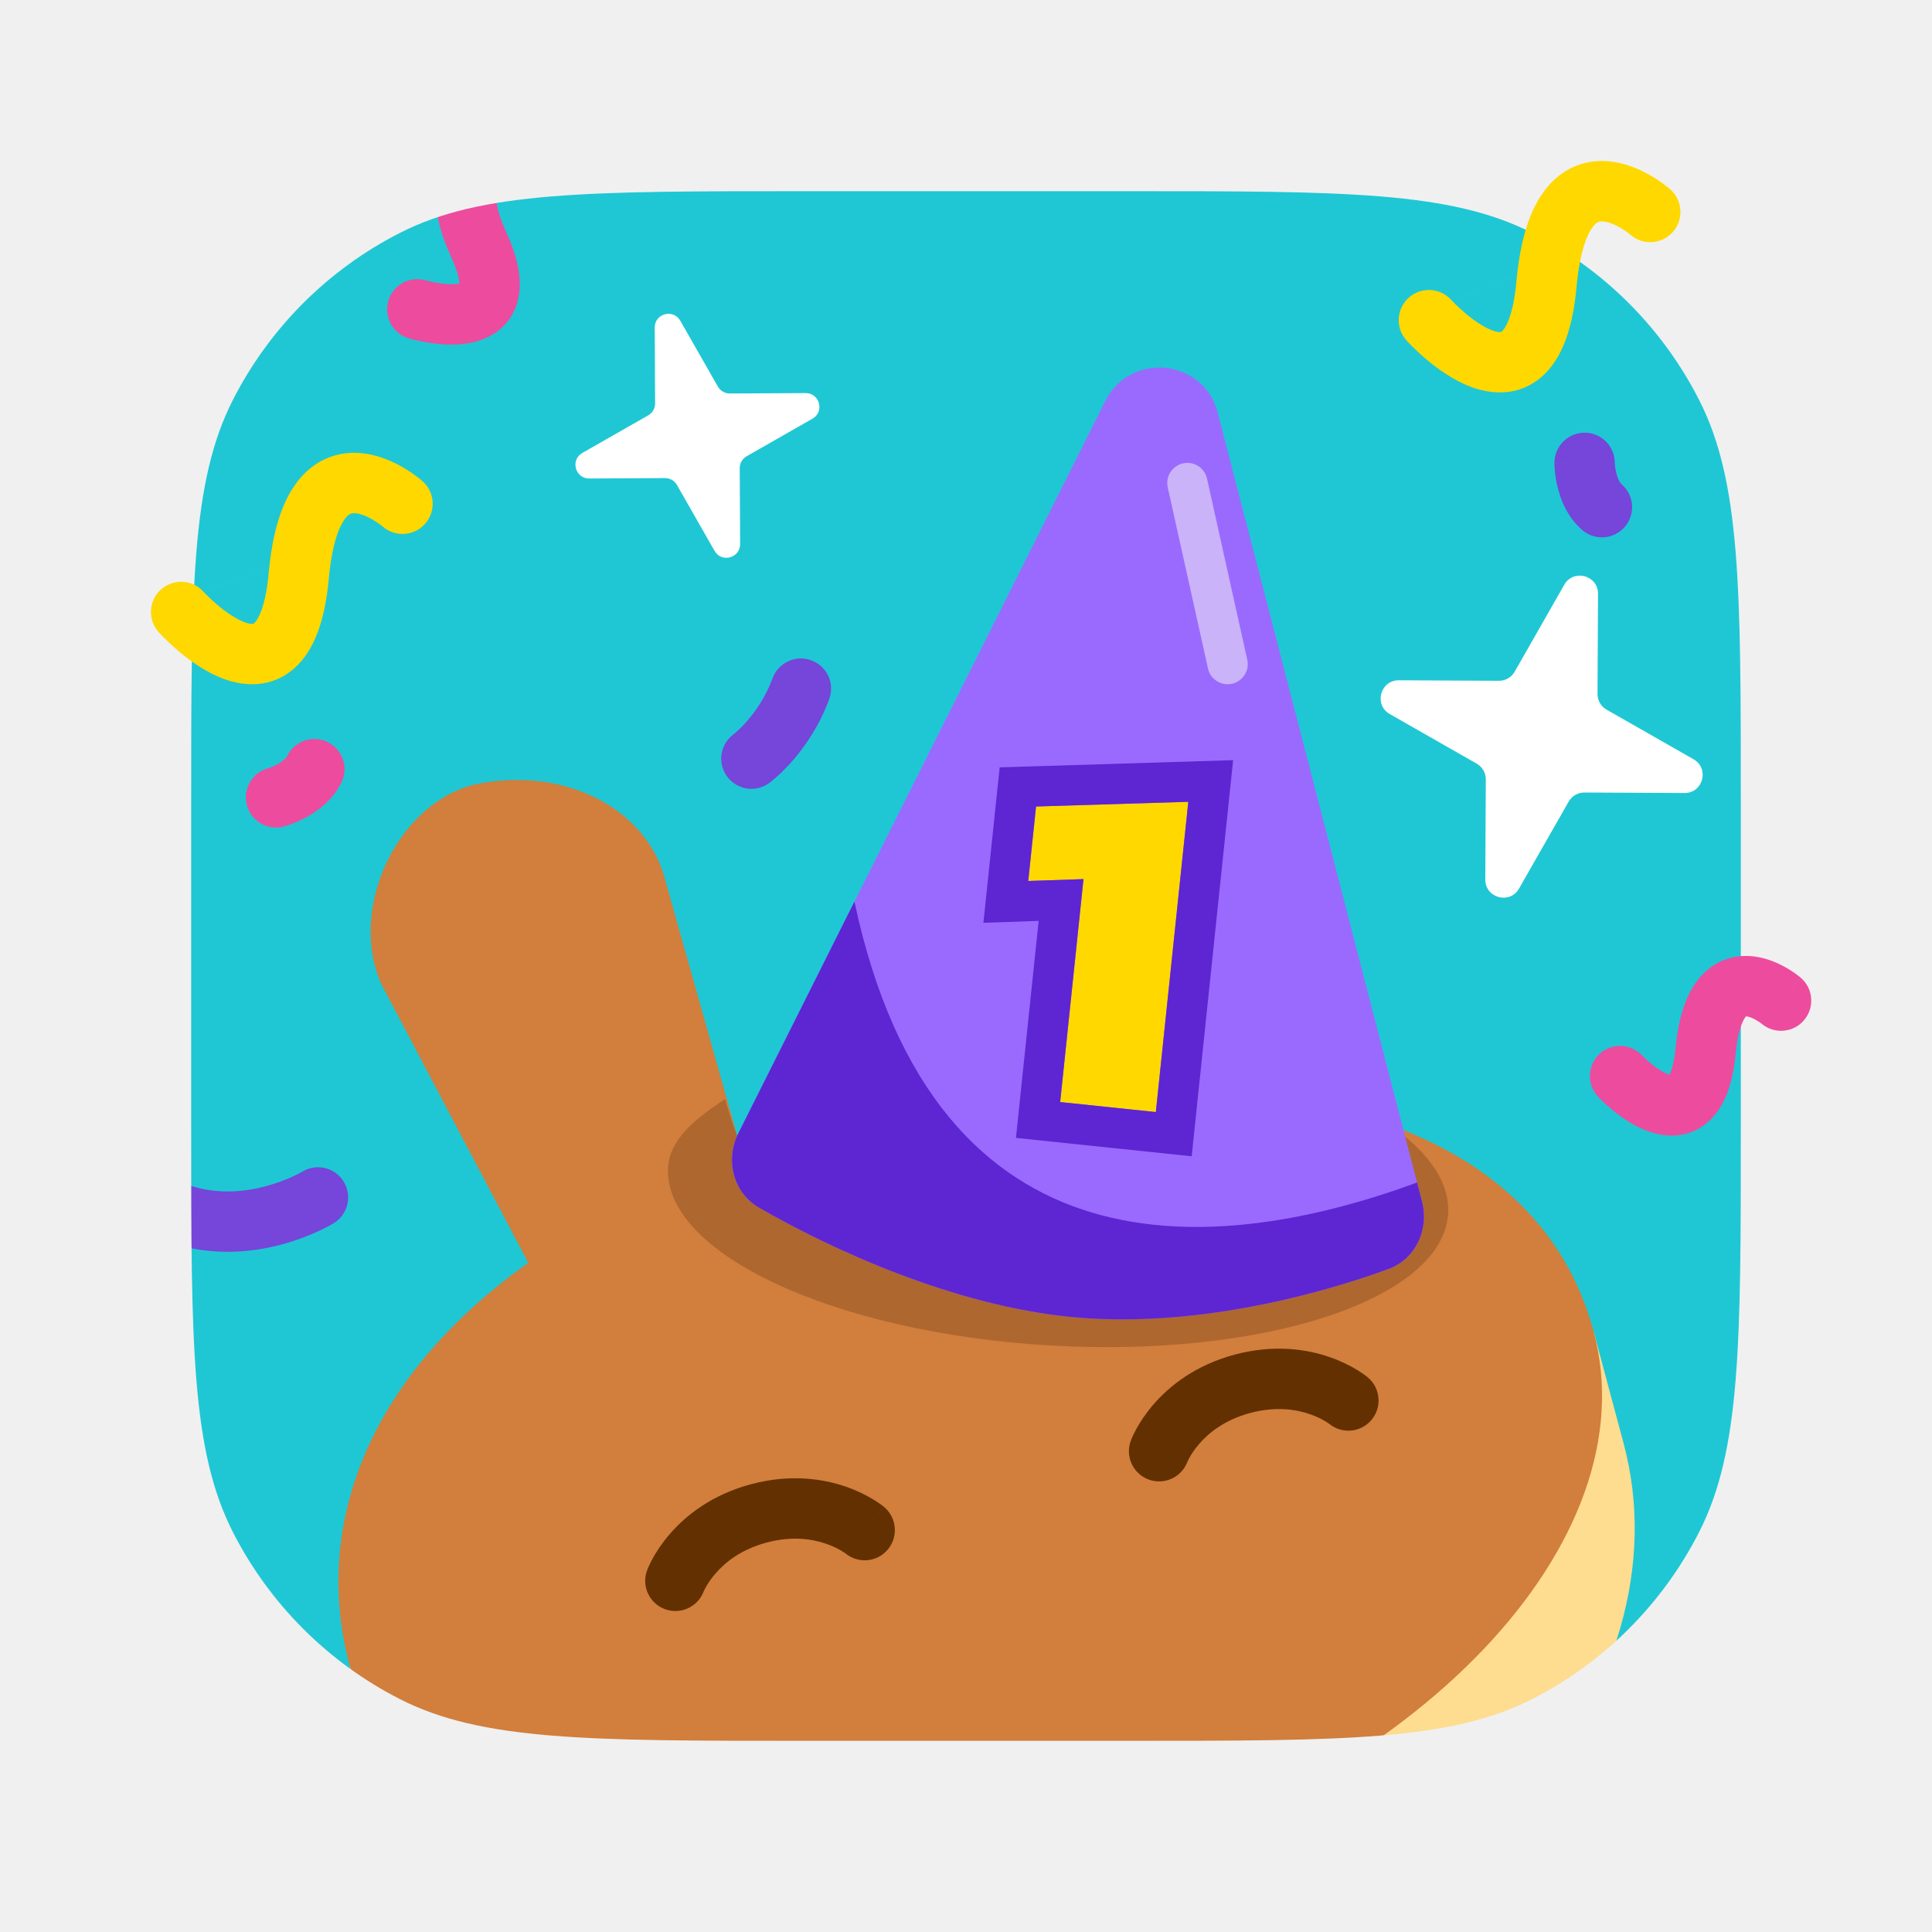
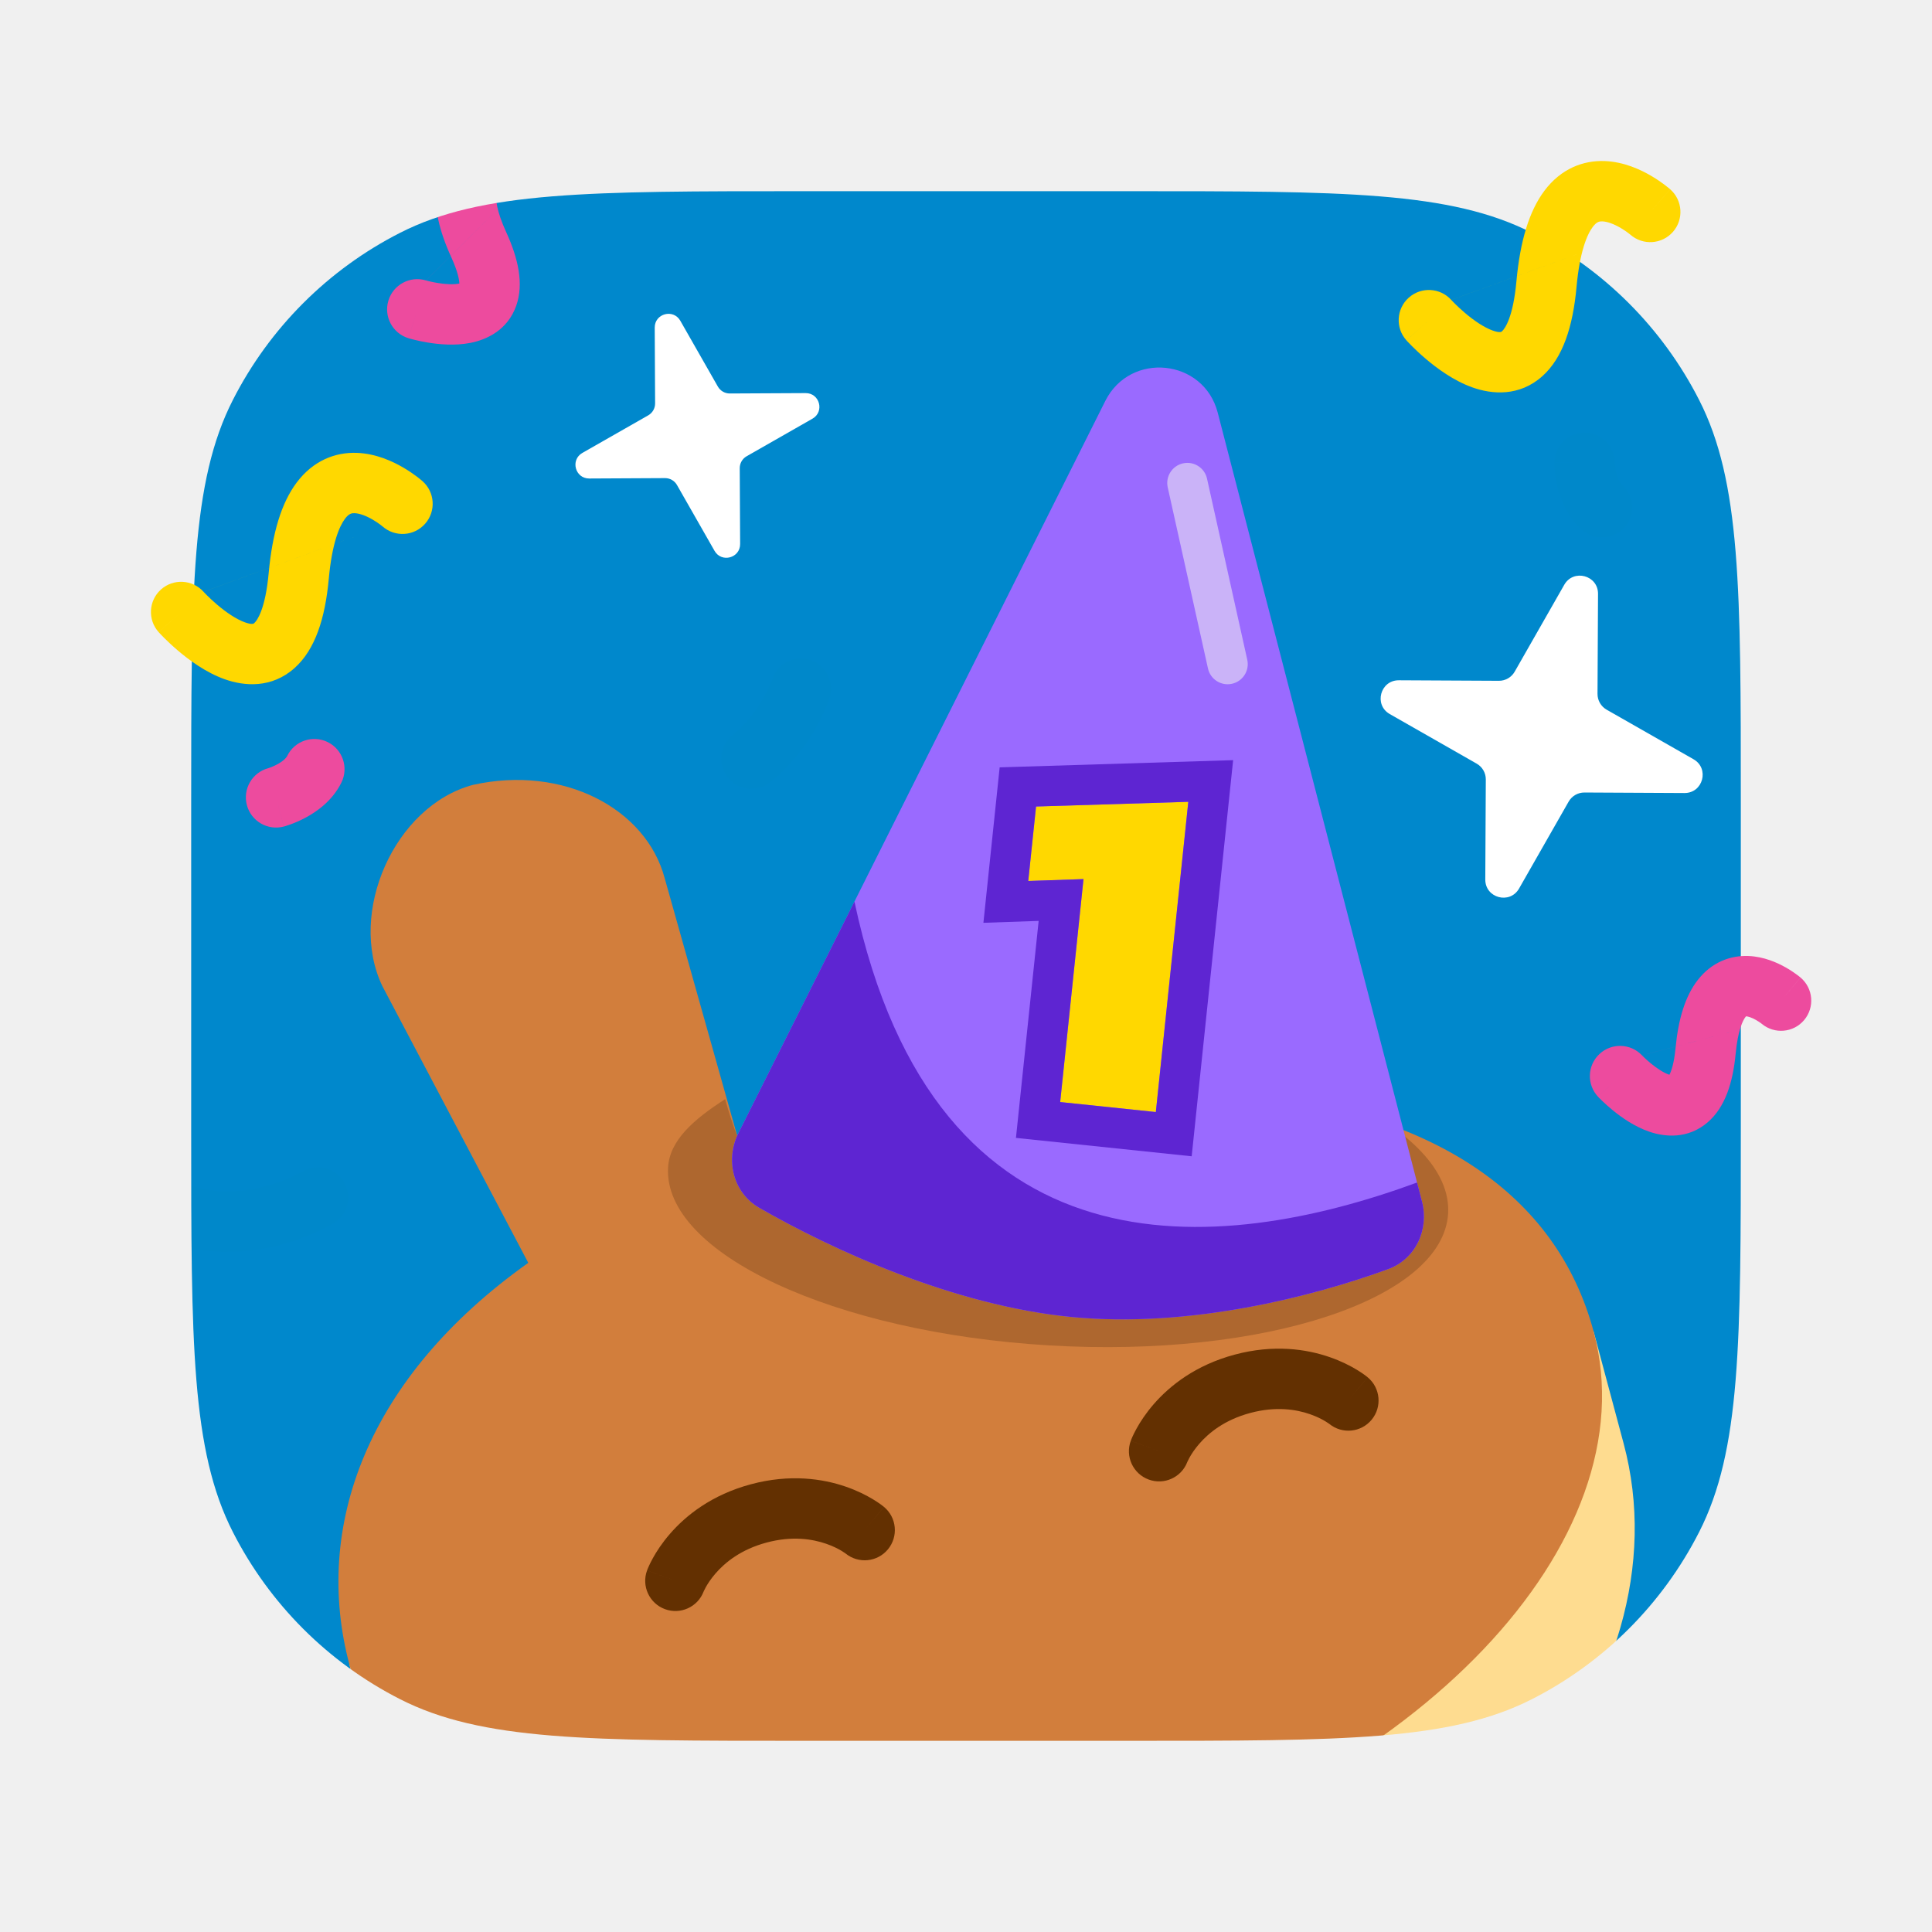
<svg xmlns="http://www.w3.org/2000/svg" width="192" height="192" fill="none" viewBox="0 0 192 192">
  <mask id="mask0" width="154" height="154" x="19" y="19" maskUnits="userSpaceOnUse" style="mask-type:alpha">
    <path fill="#EFF3F5" d="M19 79.8C19 58.518 19 47.877 23.142 39.748C26.785 32.598 32.598 26.785 39.748 23.142C47.877 19 58.518 19 79.8 19H112.2C133.482 19 144.123 19 152.252 23.142C159.402 26.785 165.215 32.598 168.858 39.748C173 47.877 173 58.518 173 79.8V112.2C173 133.482 173 144.123 168.858 152.252C165.215 159.402 159.402 165.215 152.252 168.858C144.123 173 133.482 173 112.2 173H79.8C58.518 173 47.877 173 39.748 168.858C32.598 165.215 26.785 159.402 23.142 152.252C19 144.123 19 133.482 19 112.2V79.8Z" />
  </mask>
  <g mask="url(#mask0)">
-     <path fill="#1FC7D4" d="M6 6H186V186H6V6Z" />
+     <path fill="#0088cc" d="M6 6H186V186H6V6Z" />
    <path fill="#FEDC90" d="M161.351 143.439C167.804 167.523 145.358 194.463 111.216 203.611C77.073 212.76 44.164 200.652 37.711 176.568L34.736 165.468L158.377 132.339L161.351 143.439Z" />
    <path fill="#D27E3C" fill-rule="evenodd" d="M38 98C34.513 90.715 39.198 80.091 47 78C56 75.997 64.203 80.363 66.048 87.248L74 115.5C78.059 113.82 81.956 112.324 86.434 111.124C90.808 109.952 95.15 109.086 99.408 108.511L97.5 101.5C95.655 94.615 98 88.546 107.5 86C115.302 83.909 121.877 88.447 122.5 96.5L122.5 108.511C142.261 110.296 154.69 118.578 158.377 132.339C163.967 153.203 140.822 177.534 106.679 186.682C72.537 195.831 40.327 186.333 34.736 165.468C31.068 151.778 36.436 136.907 52.5 125.5L38 98Z" clip-rule="evenodd" />
    <path fill="#AE672F" d="M143.912 120.602C143.409 129.106 125.647 134.972 104.24 133.703C82.834 132.435 65.889 124.512 66.393 116.008C66.552 113.336 68.922 111.246 72.066 109.234C72.066 109.234 73.585 114.889 74.601 114.888C81.43 113.089 96.703 102.352 106.065 102.906C127.472 104.175 144.416 112.097 143.912 120.602Z" />
-     <path fill="#7645D9" fill-rule="evenodd" d="M34.156 117.431C35.022 118.843 34.58 120.69 33.168 121.557L31.599 119C33.168 121.557 33.167 121.557 33.166 121.558L33.164 121.559L33.159 121.562L33.147 121.57L33.115 121.589C33.091 121.603 33.059 121.622 33.02 121.644C32.943 121.689 32.838 121.749 32.708 121.82C32.446 121.961 32.08 122.15 31.622 122.362C30.71 122.783 29.415 123.302 27.85 123.712C24.74 124.527 20.372 124.954 15.841 123.082C13.61 122.16 11.944 120.949 10.811 119.484C9.662 118.001 9.188 116.422 9.092 114.998C9 113.611 9.267 112.415 9.535 111.594C9.672 111.176 9.816 110.833 9.932 110.582C9.991 110.456 10.044 110.351 10.086 110.27C10.107 110.23 10.126 110.195 10.142 110.166L10.163 110.128L10.172 110.112L10.177 110.105L10.178 110.101C10.179 110.1 10.18 110.098 12.778 111.598L10.18 110.098C11.009 108.663 12.843 108.172 14.278 109C15.7 109.821 16.196 111.63 15.399 113.059C15.395 113.067 15.386 113.084 15.374 113.11C15.342 113.179 15.29 113.299 15.239 113.457C15.131 113.788 15.052 114.193 15.079 114.598C15.104 114.966 15.215 115.372 15.555 115.811C15.909 116.269 16.634 116.917 18.132 117.536C21.06 118.746 23.997 118.519 26.33 117.908C27.485 117.605 28.445 117.22 29.107 116.914C29.436 116.762 29.687 116.632 29.846 116.546C29.926 116.503 29.982 116.471 30.013 116.453L30.04 116.437L30.036 116.439L30.033 116.441M34.156 117.431C33.291 116.022 31.451 115.579 30.041 116.437L34.156 117.431ZM30.041 116.437C30.038 116.438 30.034 116.44 30.031 116.442L30.041 116.437Z" clip-rule="evenodd" />
-     <path fill="#7645D9" fill-rule="evenodd" d="M74.674 75.391C76.451 77.808 76.452 77.807 76.453 77.807L76.455 77.805L76.458 77.803L76.466 77.797L76.486 77.782C76.501 77.771 76.519 77.757 76.54 77.741C76.582 77.709 76.635 77.667 76.7 77.615C76.828 77.511 77 77.368 77.205 77.184C77.615 76.819 78.161 76.291 78.763 75.603C79.961 74.231 81.414 72.182 82.409 69.472C82.98 67.917 82.182 66.193 80.627 65.622C79.072 65.051 77.348 65.849 76.777 67.404C76.093 69.265 75.087 70.692 74.245 71.654C73.827 72.132 73.459 72.486 73.208 72.71C73.084 72.821 72.989 72.899 72.934 72.944C72.907 72.966 72.889 72.98 72.882 72.985C72.882 72.985 72.882 72.985 72.882 72.985C72.882 72.985 72.882 72.985 72.882 72.985C71.56 73.97 71.28 75.838 72.257 77.168C73.239 78.503 75.117 78.789 76.451 77.808L74.674 75.391Z" clip-rule="evenodd" />
+     <path fill="#0088ca" fill-rule="evenodd" d="M34.156 117.431C35.022 118.843 34.58 120.69 33.168 121.557L31.599 119C33.168 121.557 33.167 121.557 33.166 121.558L33.164 121.559L33.159 121.562L33.147 121.57L33.115 121.589C33.091 121.603 33.059 121.622 33.02 121.644C32.943 121.689 32.838 121.749 32.708 121.82C32.446 121.961 32.08 122.15 31.622 122.362C30.71 122.783 29.415 123.302 27.85 123.712C24.74 124.527 20.372 124.954 15.841 123.082C13.61 122.16 11.944 120.949 10.811 119.484C9.662 118.001 9.188 116.422 9.092 114.998C9 113.611 9.267 112.415 9.535 111.594C9.672 111.176 9.816 110.833 9.932 110.582C9.991 110.456 10.044 110.351 10.086 110.27C10.107 110.23 10.126 110.195 10.142 110.166L10.163 110.128L10.172 110.112L10.177 110.105L10.178 110.101C10.179 110.1 10.18 110.098 12.778 111.598L10.18 110.098C11.009 108.663 12.843 108.172 14.278 109C15.7 109.821 16.196 111.63 15.399 113.059C15.395 113.067 15.386 113.084 15.374 113.11C15.342 113.179 15.29 113.299 15.239 113.457C15.131 113.788 15.052 114.193 15.079 114.598C15.104 114.966 15.215 115.372 15.555 115.811C15.909 116.269 16.634 116.917 18.132 117.536C21.06 118.746 23.997 118.519 26.33 117.908C27.485 117.605 28.445 117.22 29.107 116.914C29.436 116.762 29.687 116.632 29.846 116.546C29.926 116.503 29.982 116.471 30.013 116.453L30.04 116.437L30.036 116.439L30.033 116.441M34.156 117.431C33.291 116.022 31.451 115.579 30.041 116.437L34.156 117.431ZM30.041 116.437C30.038 116.438 30.034 116.44 30.031 116.442L30.041 116.437Z" clip-rule="evenodd" />
+     <path fill="#0088ca" fill-rule="evenodd" d="M74.674 75.391C76.451 77.808 76.452 77.807 76.453 77.807L76.455 77.805L76.458 77.803L76.466 77.797L76.486 77.782C76.501 77.771 76.519 77.757 76.54 77.741C76.582 77.709 76.635 77.667 76.7 77.615C76.828 77.511 77 77.368 77.205 77.184C77.615 76.819 78.161 76.291 78.763 75.603C79.961 74.231 81.414 72.182 82.409 69.472C82.98 67.917 82.182 66.193 80.627 65.622C79.072 65.051 77.348 65.849 76.777 67.404C76.093 69.265 75.087 70.692 74.245 71.654C73.827 72.132 73.459 72.486 73.208 72.71C73.084 72.821 72.989 72.899 72.934 72.944C72.907 72.966 72.889 72.98 72.882 72.985C72.882 72.985 72.882 72.985 72.882 72.985C72.882 72.985 72.882 72.985 72.882 72.985C71.56 73.97 71.28 75.838 72.257 77.168C73.239 78.503 75.117 78.789 76.451 77.808L74.674 75.391Z" clip-rule="evenodd" />
    <path fill="#ED4B9E" fill-rule="evenodd" d="M51.066 19.203C52.688 19.484 54.235 18.403 54.529 16.78C54.823 15.149 53.74 13.589 52.109 13.295L51.576 16.247C52.109 13.295 52.108 13.294 52.106 13.294L52.103 13.293L52.096 13.292L52.079 13.289L52.036 13.282C52.004 13.277 51.962 13.27 51.914 13.263C51.816 13.249 51.687 13.232 51.531 13.216C51.223 13.185 50.797 13.155 50.302 13.161C49.377 13.171 47.912 13.305 46.528 14.04C44.982 14.86 43.699 16.359 43.385 18.601C43.101 20.626 43.653 22.948 44.852 25.574C45.52 27.036 45.638 27.83 45.65 28.176C45.633 28.18 45.615 28.184 45.596 28.187C45.073 28.289 44.309 28.255 43.52 28.127C43.157 28.069 42.844 27.999 42.626 27.946C42.518 27.919 42.435 27.898 42.385 27.884C42.36 27.877 42.343 27.872 42.336 27.87L42.336 27.87M42.331 27.868C42.33 27.868 42.33 27.868 42.33 27.868L42.333 27.869L42.336 27.87C42.334 27.869 42.332 27.869 42.331 27.868M42.331 27.868C40.748 27.394 39.078 28.29 38.599 29.872C38.118 31.458 39.015 33.133 40.6 33.613L41.47 30.742C40.6 33.613 40.601 33.614 40.602 33.614L40.605 33.615L40.61 33.616L40.624 33.62L40.664 33.632C40.696 33.641 40.737 33.653 40.788 33.667C40.889 33.695 41.029 33.732 41.199 33.774C41.537 33.857 42.01 33.961 42.562 34.05C43.605 34.219 45.19 34.379 46.743 34.077C48.336 33.766 50.45 32.821 51.308 30.366C52.067 28.193 51.499 25.683 50.31 23.08C49.317 20.909 49.272 19.823 49.327 19.433C49.344 19.31 49.343 19.316 49.342 19.328C49.342 19.333 49.341 19.34 49.341 19.339C49.504 19.253 49.86 19.166 50.369 19.16C50.591 19.158 50.786 19.171 50.918 19.185C50.983 19.192 51.03 19.198 51.053 19.201C51.059 19.202 51.063 19.203 51.066 19.203C51.066 19.203 51.066 19.203 51.066 19.203M45.857 28.115C45.856 28.115 45.85 28.117 45.841 28.123C45.853 28.118 45.857 28.115 45.857 28.115Z" clip-rule="evenodd" />
    <path fill="#ED4B9E" fill-rule="evenodd" d="M26.635 76.349C25.048 76.787 24.109 78.424 24.536 80.017C24.965 81.618 26.61 82.568 28.21 82.139L27.433 79.241C28.21 82.139 28.211 82.139 28.212 82.138L28.217 82.137L28.226 82.135L28.245 82.129L28.298 82.114C28.338 82.103 28.389 82.087 28.45 82.068C28.571 82.031 28.732 81.977 28.923 81.907C29.301 81.768 29.816 81.555 30.381 81.251C31.436 80.684 33.031 79.605 33.935 77.757C34.663 76.269 34.046 74.472 32.558 73.744C31.07 73.016 29.273 73.632 28.545 75.121C28.446 75.324 28.137 75.646 27.54 75.967C27.278 76.108 27.03 76.21 26.851 76.276C26.764 76.308 26.698 76.33 26.662 76.341C26.648 76.345 26.639 76.348 26.635 76.349Z" clip-rule="evenodd" />
  </g>
-   <path fill="#7645D9" fill-rule="evenodd" d="M160.476 45.977C160.463 44.331 159.125 43 157.476 43C155.819 43 154.476 44.343 154.476 46L157.476 46C154.476 46 154.476 46.001 154.476 46.002L154.476 46.008L154.476 46.016L154.476 46.037L154.477 46.091C154.477 46.133 154.479 46.187 154.482 46.25C154.487 46.377 154.496 46.546 154.515 46.749C154.551 47.15 154.624 47.703 154.771 48.327C155.046 49.493 155.675 51.312 157.227 52.664C158.476 53.752 160.371 53.622 161.459 52.373C162.548 51.123 162.417 49.228 161.168 48.14C160.998 47.992 160.766 47.61 160.611 46.95C160.543 46.661 160.508 46.395 160.49 46.205C160.482 46.112 160.478 46.043 160.477 46.005C160.476 45.991 160.476 45.982 160.476 45.977Z" clip-rule="evenodd" />
+   <path fill="#0088ca" fill-rule="evenodd" d="M160.476 45.977C160.463 44.331 159.125 43 157.476 43C155.819 43 154.476 44.343 154.476 46L157.476 46C154.476 46 154.476 46.001 154.476 46.002L154.476 46.008L154.476 46.016L154.476 46.037L154.477 46.091C154.477 46.133 154.479 46.187 154.482 46.25C154.487 46.377 154.496 46.546 154.515 46.749C154.551 47.15 154.624 47.703 154.771 48.327C155.046 49.493 155.675 51.312 157.227 52.664C158.476 53.752 160.371 53.622 161.459 52.373C162.548 51.123 162.417 49.228 161.168 48.14C160.998 47.992 160.766 47.61 160.611 46.95C160.543 46.661 160.508 46.395 160.49 46.205C160.482 46.112 160.478 46.043 160.477 46.005C160.476 45.991 160.476 45.982 160.476 45.977Z" clip-rule="evenodd" />
  <path fill="#9A6AFF" d="M106.481 130.881C118.161 132.015 130.467 128.862 137.959 126.119C140.673 125.126 142.039 122.203 141.316 119.411L121.016 41.007C119.628 35.645 112.326 34.89 109.841 39.85L73.383 112.612C72.042 115.289 72.871 118.543 75.462 120.033C82.731 124.211 94.781 129.744 106.481 130.881Z" />
  <path fill="#5E25D2" fill-rule="evenodd" d="M137.959 126.119C130.467 128.862 118.161 132.015 106.481 130.88C94.781 129.744 82.731 124.211 75.462 120.032C72.872 118.543 72.042 115.289 73.383 112.612L84.914 89.598C92.993 127.572 121.175 124.744 140.826 117.518L141.316 119.411C142.039 122.203 140.673 125.126 137.959 126.119Z" clip-rule="evenodd" />
  <path fill="#633001" fill-rule="evenodd" d="M69.922 158.173C69.335 159.705 67.624 160.484 66.081 159.915C64.527 159.341 63.732 157.616 64.306 156.061L67.12 157.1C64.306 156.061 64.306 156.06 64.307 156.058L64.308 156.055L64.31 156.049L64.316 156.035L64.329 156.001C64.338 155.976 64.35 155.946 64.364 155.911C64.392 155.842 64.43 155.755 64.477 155.651C64.57 155.443 64.703 155.168 64.883 154.844C65.24 154.197 65.787 153.344 66.578 152.433C68.172 150.594 70.739 148.545 74.629 147.503C78.519 146.46 81.766 146.952 84.066 147.747C85.206 148.141 86.106 148.607 86.739 148.988C87.057 149.178 87.309 149.35 87.495 149.483C87.587 149.55 87.663 149.607 87.722 149.653C87.752 149.676 87.777 149.696 87.798 149.712L87.826 149.735L87.838 149.745L87.843 149.749L87.845 149.751C87.847 149.752 87.848 149.753 85.93 152.06L87.848 149.753C89.122 150.812 89.296 152.704 88.237 153.978C87.186 155.243 85.314 155.424 84.04 154.39C84.033 154.385 84.016 154.372 83.99 154.353C83.927 154.308 83.811 154.228 83.645 154.128C83.313 153.928 82.791 153.655 82.106 153.418C80.755 152.951 78.741 152.612 76.181 153.298C73.622 153.984 72.047 155.284 71.111 156.364C70.636 156.912 70.321 157.409 70.133 157.749C70.039 157.918 69.978 158.045 69.947 158.116C69.933 158.146 69.925 158.165 69.922 158.173Z" clip-rule="evenodd" />
  <path fill="#633001" fill-rule="evenodd" d="M117.992 145.293C117.405 146.825 115.694 147.604 114.151 147.034C112.597 146.46 111.802 144.735 112.376 143.181L115.19 144.22C112.376 143.181 112.376 143.18 112.377 143.178L112.378 143.175L112.38 143.169L112.386 143.155L112.399 143.121C112.408 143.096 112.42 143.066 112.434 143.031C112.462 142.962 112.5 142.874 112.546 142.77C112.64 142.563 112.773 142.288 112.953 141.964C113.31 141.317 113.857 140.464 114.647 139.553C116.242 137.714 118.808 135.665 122.698 134.622C126.589 133.58 129.836 134.071 132.136 134.867C133.276 135.261 134.176 135.726 134.809 136.107C135.127 136.298 135.379 136.47 135.565 136.603C135.657 136.669 135.733 136.727 135.792 136.772C135.822 136.795 135.847 136.815 135.868 136.832L135.896 136.855L135.908 136.865L135.913 136.869L135.915 136.871C135.916 136.872 135.918 136.873 134 139.18L135.918 136.873C137.192 137.932 137.366 139.823 136.307 141.098C135.256 142.362 133.384 142.544 132.11 141.51C132.103 141.505 132.086 141.492 132.06 141.473C131.997 141.427 131.881 141.348 131.715 141.248C131.383 141.048 130.861 140.774 130.176 140.537C128.825 140.07 126.811 139.732 124.251 140.418C121.692 141.104 120.117 142.404 119.181 143.483C118.706 144.031 118.391 144.529 118.203 144.869C118.109 145.038 118.048 145.165 118.017 145.236C118.003 145.265 117.995 145.285 117.992 145.293Z" clip-rule="evenodd" />
  <path fill="#FFD800" d="M105.359 109.521L107.677 87.363L102.187 87.551L102.961 80.15L118.092 79.683L114.866 110.515L105.359 109.521Z" />
  <path fill="#5E25D2" fill-rule="evenodd" d="M100.964 113.083L103.22 91.518L97.73 91.707L99.346 76.259L122.547 75.544L118.428 114.91L100.964 113.083ZM107.677 87.363L105.359 109.521L114.866 110.515L118.092 79.683L102.961 80.15L102.187 87.551L107.677 87.363Z" clip-rule="evenodd" />
  <path fill="#fff" d="M150.963 88.301C150.047 89.906 147.597 89.249 147.606 87.402L147.658 77.459C147.661 76.811 147.315 76.211 146.751 75.89L138.115 70.963C136.511 70.047 137.167 67.597 139.015 67.606L148.957 67.657C149.606 67.661 150.205 67.314 150.527 66.751L155.454 58.115C156.369 56.511 158.82 57.167 158.81 59.015L158.759 68.957C158.756 69.606 159.102 70.205 159.665 70.527L168.301 75.454C169.906 76.369 169.249 78.82 167.402 78.81L157.459 78.759C156.811 78.756 156.211 79.102 155.89 79.665L150.963 88.301Z" />
  <path fill="#fff" d="M73.553 54.062C73.56 55.462 71.704 55.959 71.01 54.743L67.278 48.201C67.034 47.774 66.58 47.512 66.089 47.514L58.557 47.553C57.157 47.56 56.66 45.704 57.875 45.01L64.418 41.278C64.844 41.034 65.107 40.58 65.104 40.089L65.066 32.557C65.058 31.157 66.915 30.66 67.608 31.875L71.341 38.418C71.584 38.844 72.039 39.107 72.53 39.104L80.062 39.066C81.462 39.058 81.959 40.915 80.743 41.608L74.201 45.341C73.774 45.584 73.512 46.039 73.514 46.53L73.553 54.062Z" />
  <path fill="#FFD800" fill-rule="evenodd" d="M162.027 23.324C163.27 24.409 165.157 24.288 166.249 23.049C167.346 21.807 167.227 19.911 165.985 18.815L164.029 21.031C165.985 18.815 165.984 18.814 165.983 18.813L165.98 18.811L165.974 18.805L165.96 18.793L165.921 18.76C165.891 18.734 165.852 18.701 165.804 18.662C165.709 18.584 165.579 18.48 165.419 18.359C165.101 18.119 164.65 17.802 164.1 17.48C163.061 16.87 161.394 16.077 159.471 16.005C157.341 15.926 155.132 16.753 153.477 18.964C151.962 20.988 151.065 23.965 150.7 27.961C150.374 31.526 149.564 32.655 149.277 32.913C149.275 32.915 149.274 32.917 149.271 32.919C149.238 32.958 149.1 33.12 148.34 32.848C147.473 32.537 146.468 31.849 145.576 31.09C145.155 30.732 144.806 30.399 144.566 30.159C144.446 30.04 144.355 29.945 144.297 29.884C144.269 29.853 144.248 29.831 144.237 29.819L144.229 29.81M162.027 23.324C162.023 23.321 162.012 23.312 161.994 23.297C161.958 23.267 161.894 23.216 161.807 23.151C161.632 23.018 161.374 22.837 161.064 22.655C160.385 22.256 159.731 22.019 159.248 22.001C158.971 21.991 158.688 22.015 158.281 22.559C157.733 23.291 156.998 24.975 156.675 28.506C156.313 32.47 155.318 35.552 153.286 37.377C150.988 39.441 148.253 39.191 146.316 38.496C144.433 37.821 142.774 36.583 141.69 35.661C141.122 35.179 140.655 34.733 140.326 34.405C140.161 34.24 140.029 34.103 139.935 34.003C139.888 33.953 139.85 33.913 139.822 33.883L139.788 33.845L139.777 33.832L139.771 33.826C139.77 33.825 139.769 33.824 141.933 31.879L139.769 33.824C138.661 32.592 138.762 30.695 139.994 29.587C141.225 28.481 143.119 28.58 144.227 29.808" clip-rule="evenodd" />
  <path fill="#FFD800" fill-rule="evenodd" d="M38.027 52.324C39.27 53.409 41.157 53.288 42.249 52.049C43.346 50.807 43.227 48.911 41.985 47.815L41.983 47.813L41.98 47.81L41.96 47.793L41.921 47.76C41.891 47.734 41.852 47.701 41.804 47.662C41.709 47.584 41.579 47.48 41.419 47.359C41.101 47.119 40.65 46.802 40.1 46.48C39.061 45.87 37.394 45.077 35.471 45.005C33.342 44.926 31.132 45.753 29.477 47.964C27.962 49.988 27.065 52.965 26.7 56.961C26.374 60.525 25.564 61.655 25.277 61.913C25.277 61.913 25.274 61.917 25.271 61.919C25.238 61.958 25.1 62.12 24.34 61.848C23.473 61.537 22.468 60.849 21.576 60.09C21.155 59.732 20.806 59.399 20.566 59.159C20.446 59.039 20.355 58.945 20.297 58.884C20.269 58.853 20.248 58.831 20.237 58.819L20.229 58.81M38.027 52.324C38.023 52.321 38.012 52.312 37.994 52.297C37.958 52.267 37.894 52.216 37.807 52.151C37.632 52.018 37.374 51.837 37.064 51.655C36.385 51.256 35.731 51.019 35.248 51.001C34.971 50.991 34.688 51.015 34.281 51.559C33.733 52.291 32.998 53.975 32.675 57.507C32.313 61.47 31.319 64.552 29.286 66.377C26.988 68.441 24.253 68.19 22.316 67.496C20.433 66.821 18.774 65.583 17.69 64.661C17.122 64.178 16.655 63.733 16.326 63.405C16.161 63.24 16.029 63.103 15.935 63.003C15.888 62.953 15.85 62.913 15.822 62.882L15.788 62.845L15.777 62.832L15.771 62.826C15.771 62.826 15.769 62.824 17.933 60.879L15.769 62.824C14.661 61.592 14.762 59.695 15.994 58.587C17.225 57.481 19.119 57.58 20.227 58.808" clip-rule="evenodd" />
  <path fill="#ED4B9E" fill-rule="evenodd" d="M175.08 101.745C176.344 102.799 178.225 102.637 179.29 101.378C180.36 100.113 180.203 98.22 178.938 97.15L177 99.44C178.938 97.15 178.937 97.148 178.935 97.147L178.933 97.145L178.927 97.141L178.914 97.13L178.881 97.102C178.855 97.081 178.823 97.055 178.784 97.025C178.707 96.963 178.603 96.884 178.476 96.793C178.225 96.611 177.871 96.372 177.44 96.13C176.633 95.676 175.298 95.06 173.732 95.004C171.983 94.942 170.122 95.598 168.729 97.383C167.471 98.995 166.787 101.282 166.514 104.155C166.361 105.755 166.066 106.502 165.903 106.808C165.887 106.802 165.869 106.797 165.85 106.79C165.346 106.617 164.702 106.205 164.083 105.7C163.798 105.468 163.561 105.251 163.399 105.096C163.319 105.019 163.259 104.959 163.222 104.922C163.204 104.904 163.192 104.891 163.186 104.885L163.186 104.885M163.183 104.882C163.182 104.881 163.182 104.881 163.182 104.881L163.184 104.883L163.186 104.885C163.185 104.883 163.184 104.882 163.183 104.882M163.183 104.882C162.049 103.679 160.155 103.62 158.948 104.751C157.739 105.884 157.678 107.783 158.811 108.992L161 106.94C158.811 108.992 158.812 108.992 158.813 108.993L158.815 108.995L158.819 108.999L158.829 109.01L158.857 109.04C158.88 109.063 158.91 109.094 158.947 109.132C159.021 109.207 159.123 109.308 159.249 109.43C159.501 109.671 159.858 109.997 160.292 110.351C161.11 111.018 162.404 111.95 163.9 112.464C165.434 112.992 167.737 113.23 169.708 111.533C171.452 110.031 172.215 107.573 172.486 104.724C172.713 102.348 173.217 101.385 173.459 101.075C173.535 100.976 173.532 100.981 173.524 100.991C173.521 100.995 173.518 101 173.518 101C173.702 101.007 174.055 101.11 174.498 101.359C174.692 101.468 174.853 101.577 174.961 101.655C175.014 101.693 175.051 101.722 175.07 101.737C175.074 101.74 175.078 101.743 175.08 101.745C175.08 101.745 175.08 101.745 175.08 101.745M166.113 106.858C166.112 106.858 166.106 106.857 166.095 106.857C166.108 106.859 166.113 106.859 166.113 106.858Z" clip-rule="evenodd" />
  <path fill="#CAB3F8" fill-rule="evenodd" d="M117.566 46.048C118.644 45.808 119.713 46.488 119.952 47.566L123.952 65.566C124.192 66.644 123.512 67.713 122.434 67.952C121.356 68.192 120.287 67.512 120.048 66.434L116.048 48.434C115.808 47.356 116.488 46.287 117.566 46.048Z" clip-rule="evenodd" />
</svg>
